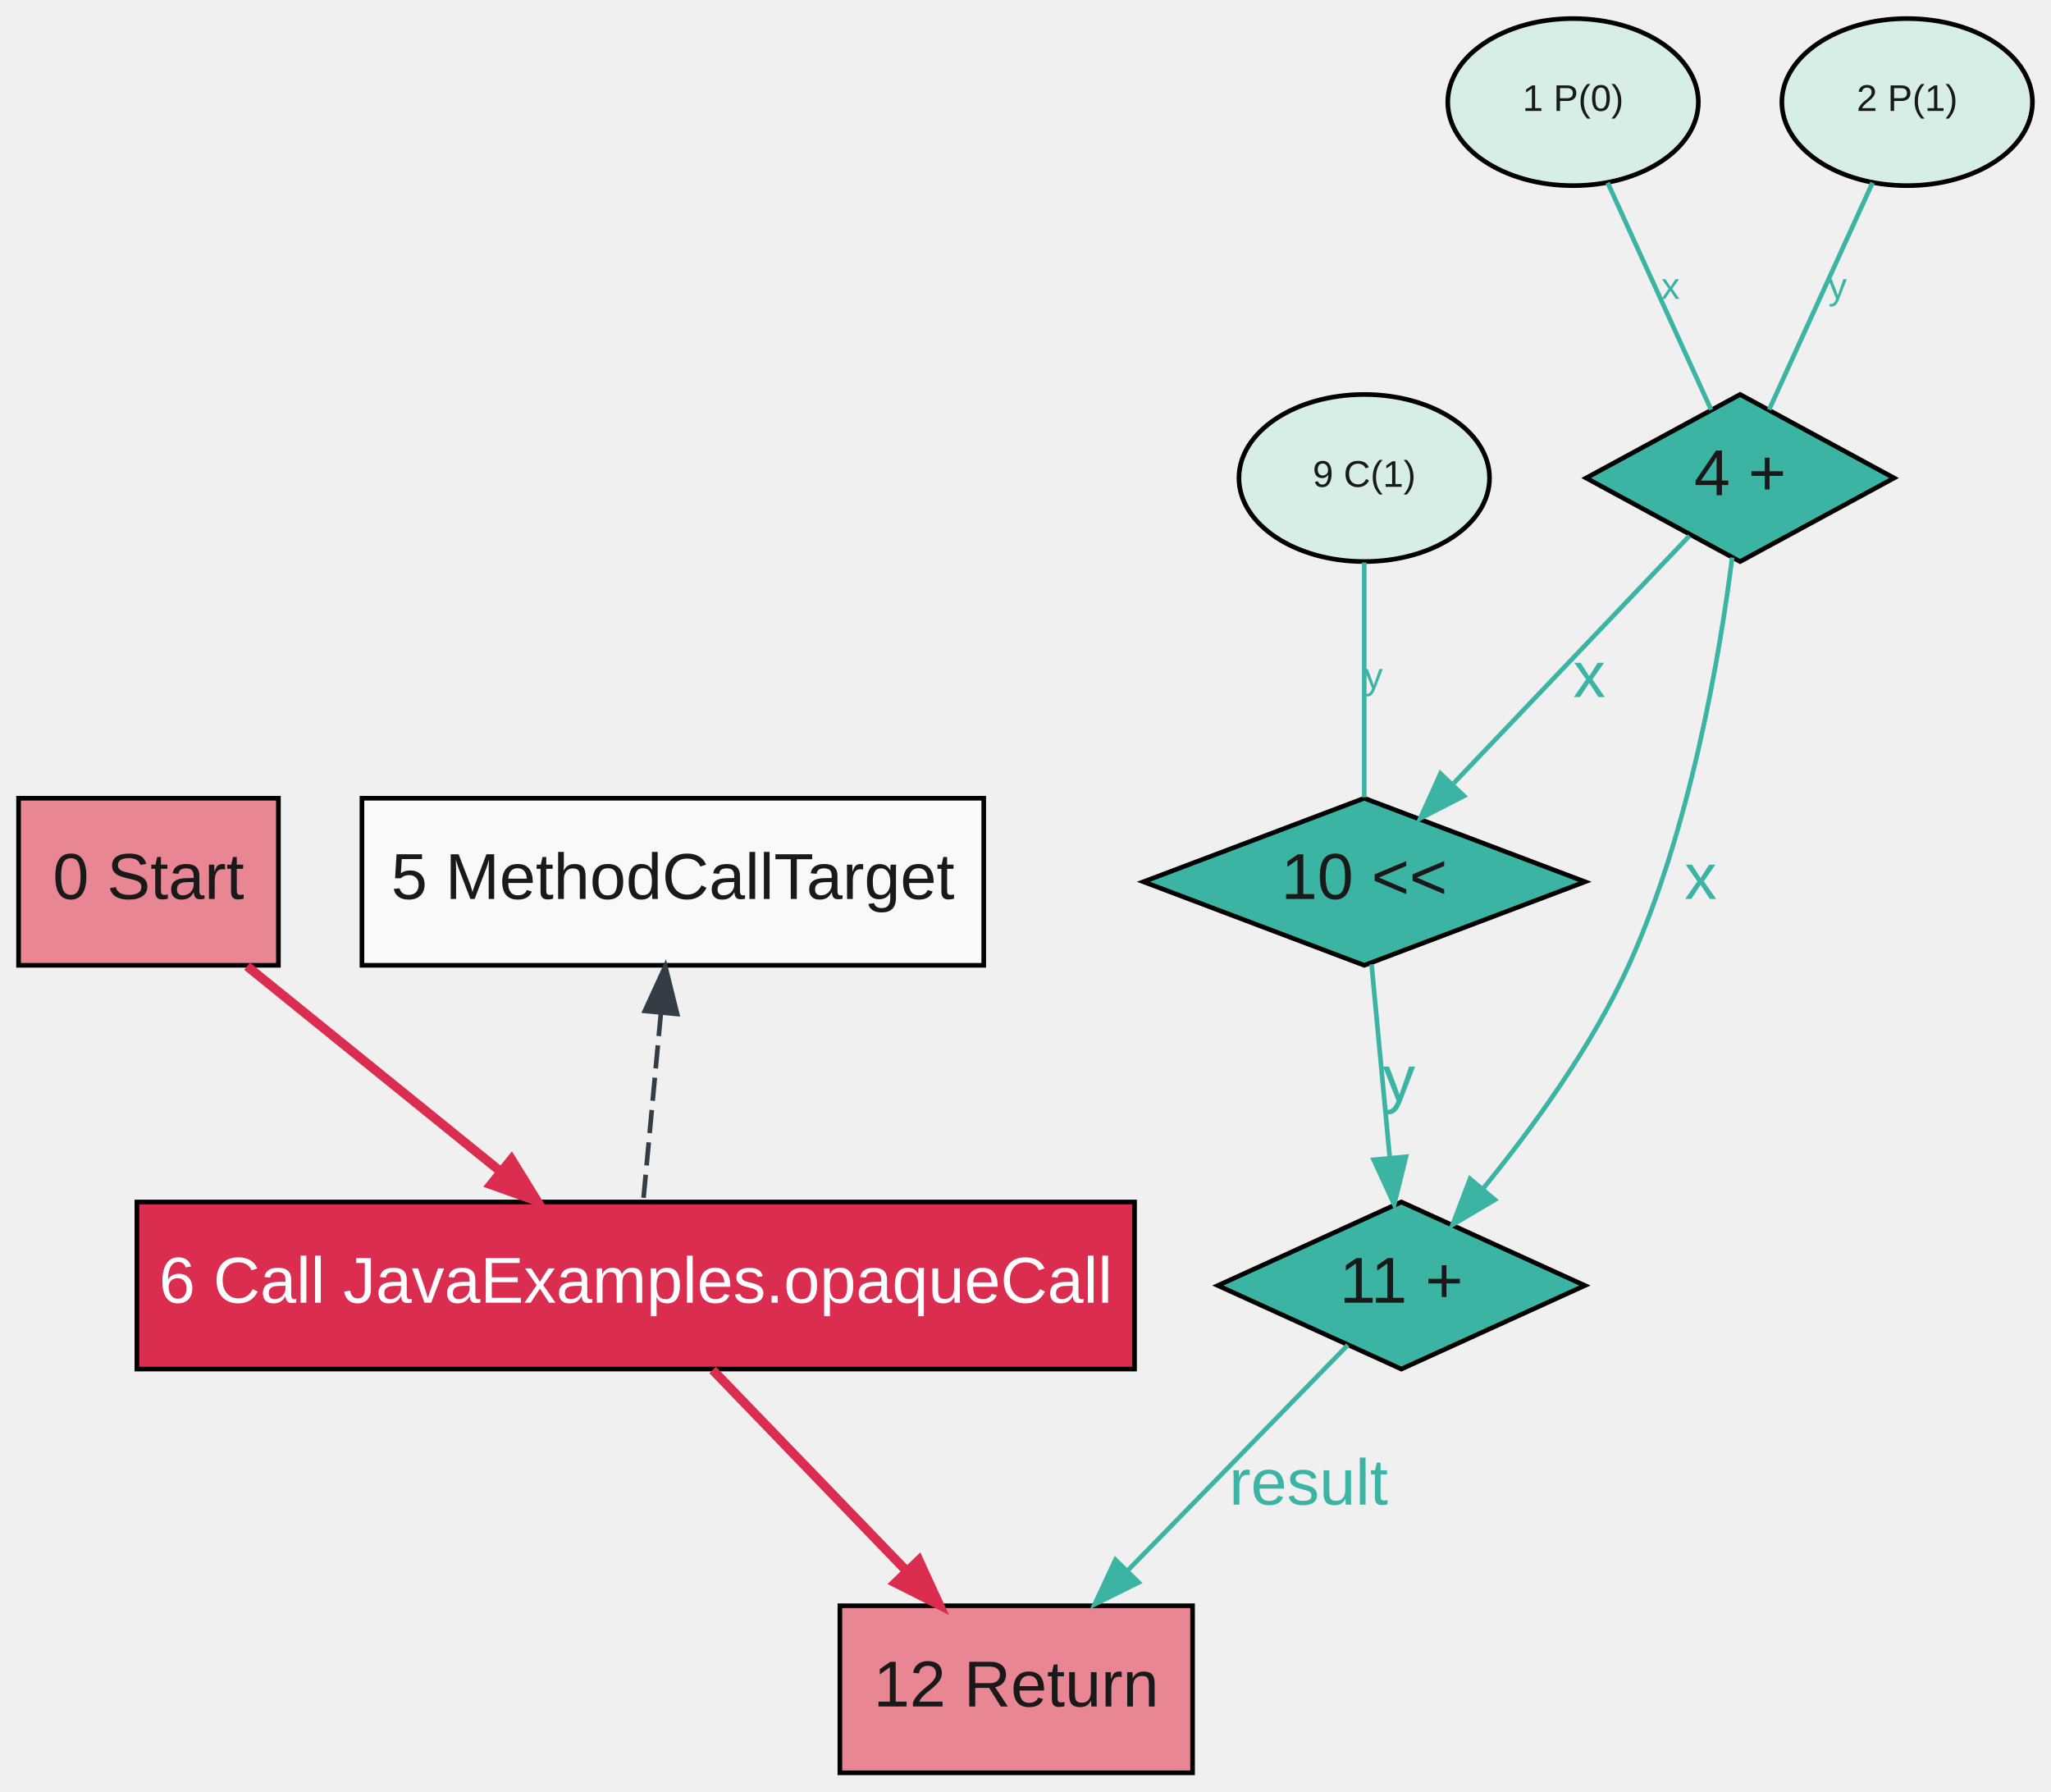
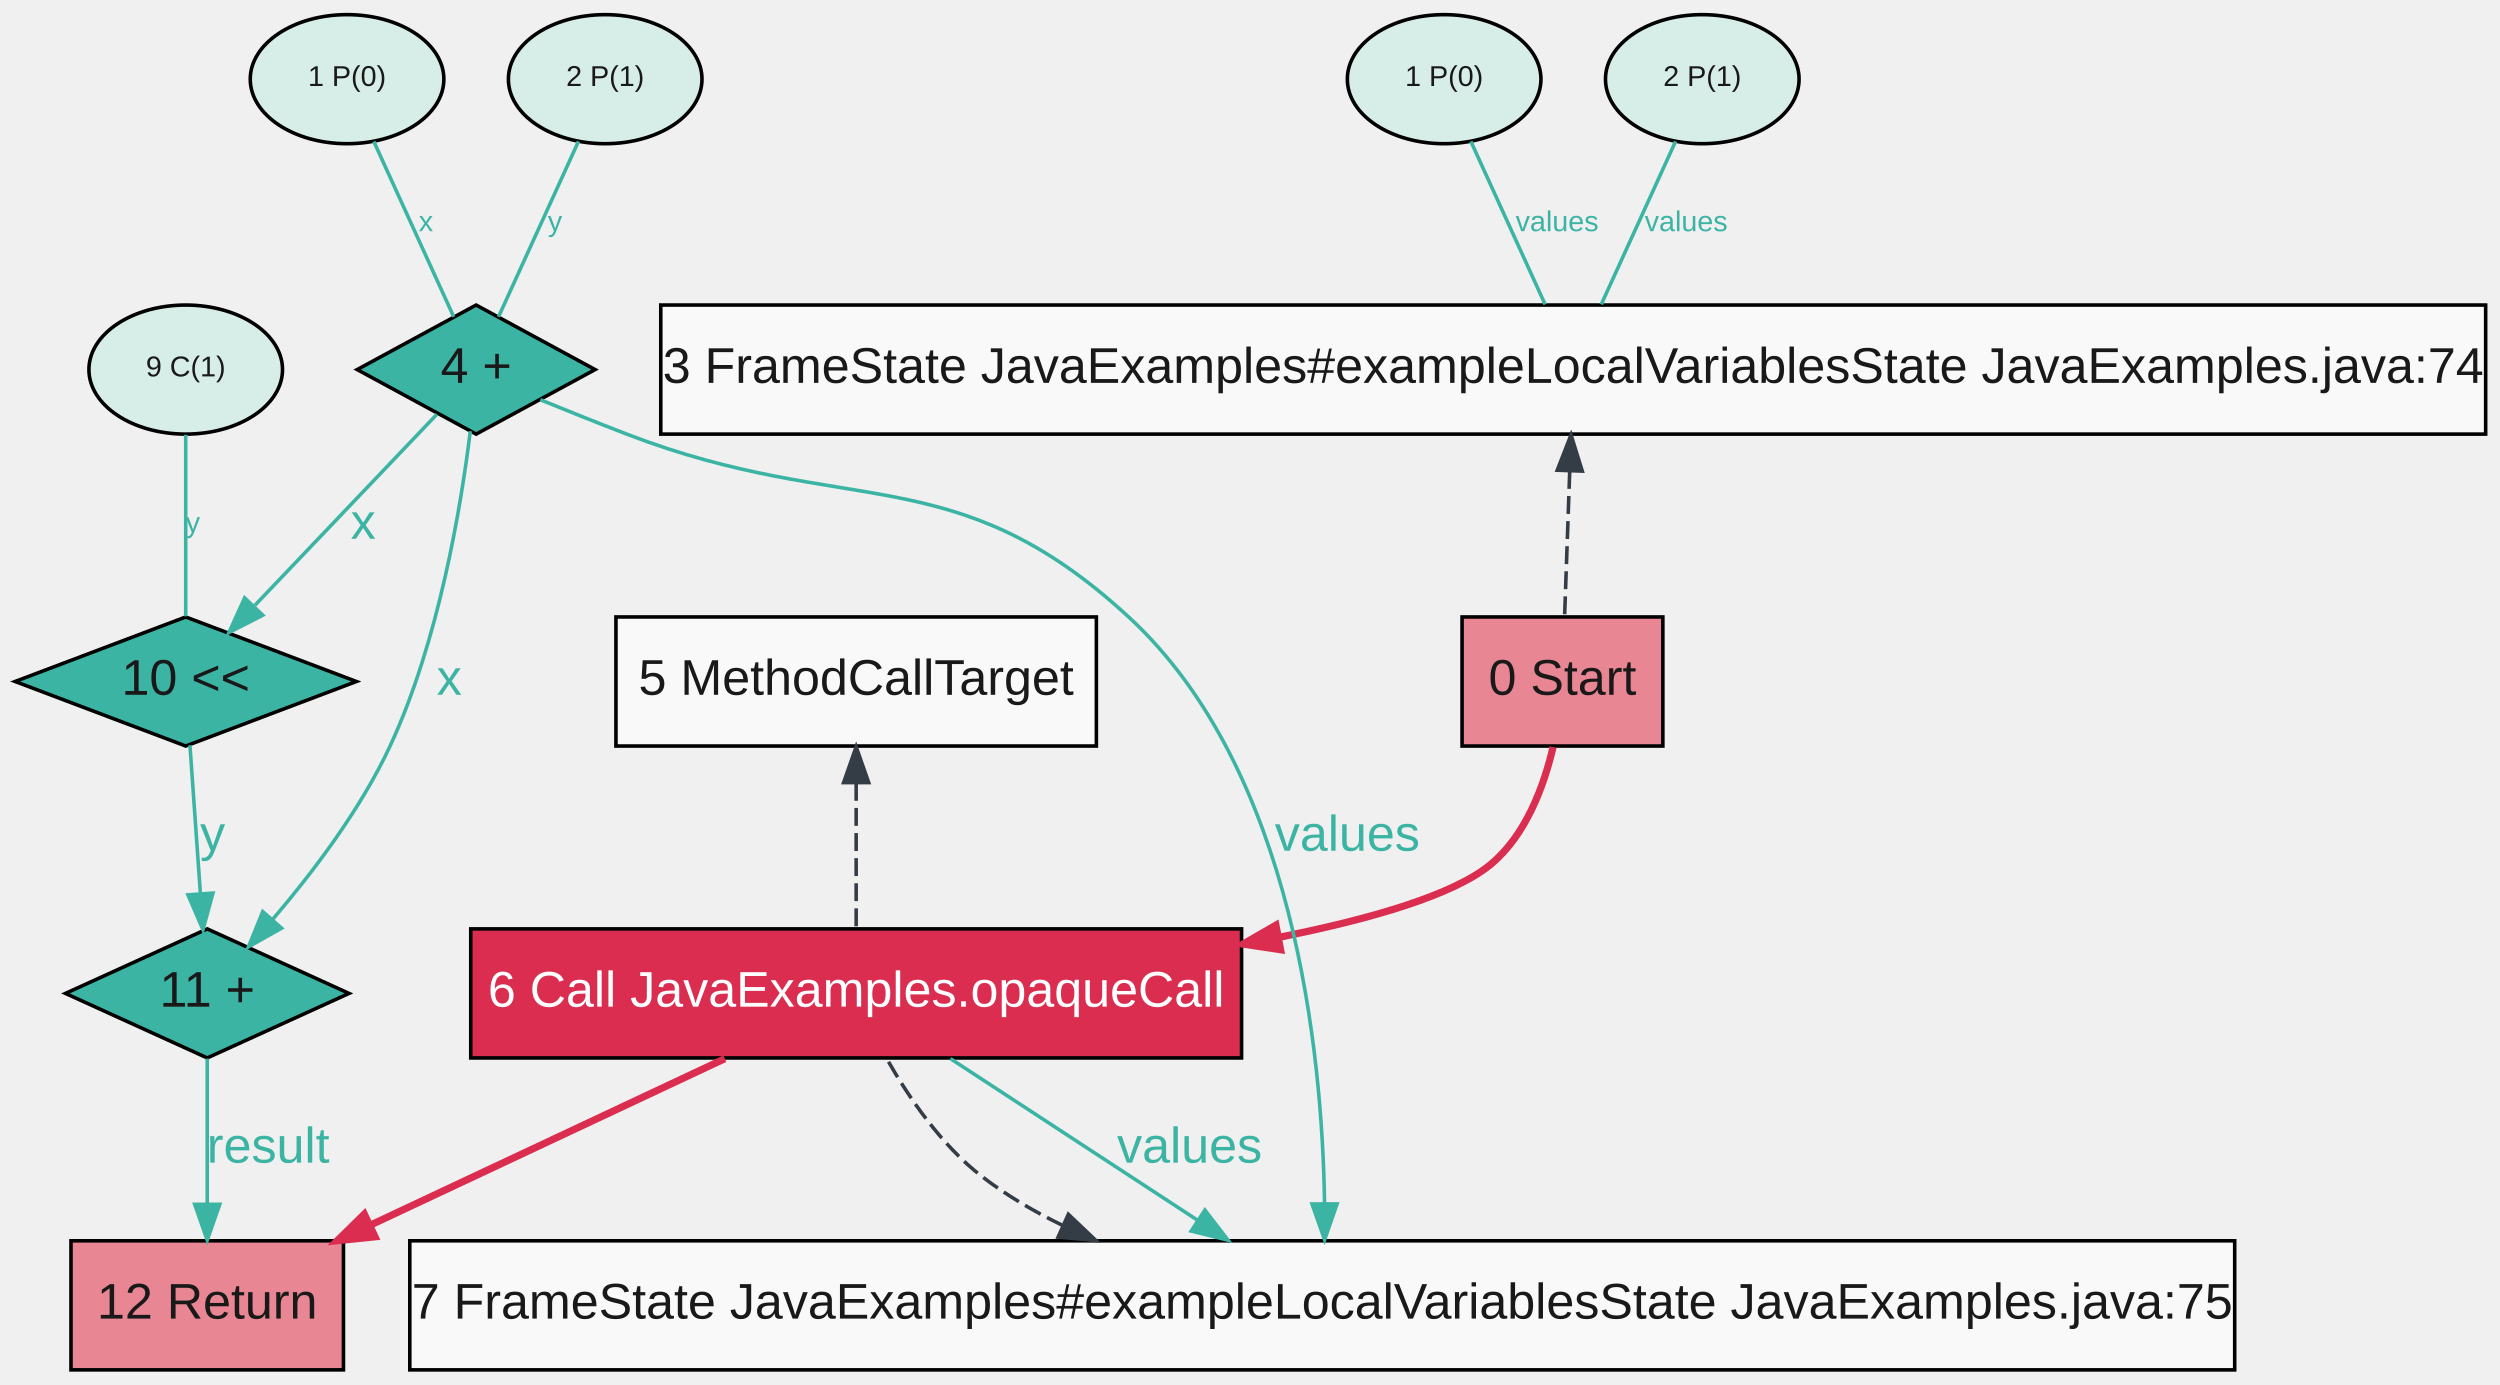
- <svg xmlns="http://www.w3.org/2000/svg" width="442pt" height="386pt" viewBox="0.00 0.00 442.00 386.00">
+ <svg xmlns="http://www.w3.org/2000/svg" width="697pt" height="386pt" viewBox="0.00 0.00 697.30 386.00">
  <g id="graph0" class="graph" transform="scale(1 1) rotate(0) translate(4 382)">
    <g id="node1" class="node">
-       <polygon fill="#e98693" stroke="black" points="56,-210 0,-210 0,-174 56,-174 56,-210" />
-       <text text-anchor="middle" x="28" y="-188.3" font-family="Arial" font-size="14.00" fill="#1a1919">0 Start</text>
+       <polygon fill="#e98693" stroke="black" points="459.8,-210 403.8,-210 403.8,-174 459.8,-174 459.8,-210" />
+       <text text-anchor="middle" x="431.8" y="-188.3" font-family="Arial" font-size="14.00" fill="#1a1919">0 Start</text>
+     </g>
+     <g id="node5" class="node">
+       <polygon fill="#da2d4f" stroke="black" points="342.3,-123 127.3,-123 127.3,-87 342.3,-87 342.3,-123" />
+       <text text-anchor="middle" x="234.8" y="-101.3" font-family="Arial" font-size="14.00" fill="#ffffff">6 Call JavaExamples.opaqueCall</text>
+     </g>
+     <g id="edge2" class="edge">
+       <path fill="none" stroke="#da2d4f" stroke-width="2" d="M429.18,-173.69C426.61,-162.72 421.58,-149.12 411.8,-141 401.59,-132.53 378.77,-125.83 352.8,-120.66" />
+       <polygon fill="#da2d4f" stroke="#da2d4f" stroke-width="2" points="353.18,-117.18 342.71,-118.76 351.88,-124.05 353.18,-117.18" />
+     </g>
+     <g id="node2" class="node">
+       <polygon fill="#f9f9f9" stroke="black" points="689.3,-297 180.3,-297 180.3,-261 689.3,-261 689.3,-297" />
+       <text text-anchor="middle" x="434.8" y="-275.3" font-family="Arial" font-size="14.00" fill="#1a1919">3 FrameState JavaExamples#exampleLocalVariablesState JavaExamples.java:74</text>
+     </g>
+     <g id="edge1" class="edge">
+       <path fill="none" stroke="#343d46" stroke-dasharray="5,2" d="M433.83,-250.73C433.36,-237.42 432.81,-221.81 432.4,-210.18" />
+       <polygon fill="#343d46" stroke="#343d46" points="430.34,-250.93 434.19,-260.8 437.33,-250.68 430.34,-250.93" />
+     </g>
+     <g id="node3" class="node">
+       <polygon fill="#3cb4a4" stroke="black" points="128.8,-297 95.62,-279 128.8,-261 161.98,-279 128.8,-297" />
+       <text text-anchor="middle" x="128.8" y="-275.3" font-family="Arial" font-size="14.00" fill="#1a1919">4 +</text>
+     </g>
+     <g id="node6" class="node">
+       <polygon fill="#f9f9f9" stroke="black" points="619.3,-36 110.3,-36 110.3,0 619.3,0 619.3,-36" />
+       <text text-anchor="middle" x="364.8" y="-14.3" font-family="Arial" font-size="14.00" fill="#1a1919">7 FrameState JavaExamples#exampleLocalVariablesState JavaExamples.java:75</text>
+     </g>
+     <g id="edge10" class="edge">
+       <path fill="none" stroke="#3cb4a4" d="M146.73,-270.58C154.15,-267.55 162.87,-264.05 170.8,-261 232.61,-237.24 262.1,-254.88 310.8,-210 357.09,-167.34 364.81,-88.31 365.44,-46.53" />
+       <polygon fill="#3cb4a4" stroke="#3cb4a4" points="368.94,-46.29 365.46,-36.28 361.94,-46.27 368.94,-46.29" />
+       <text text-anchor="middle" x="371.8" y="-144.8" font-family="arial" font-size="14.00" fill="#3cb4a4">values</text>
+     </g>
+     <g id="node7" class="node">
+       <polygon fill="#3cb4a4" stroke="black" points="47.8,-210 0.2,-192 47.8,-174 95.39,-192 47.8,-210" />
+       <text text-anchor="middle" x="47.8" y="-188.3" font-family="Arial" font-size="14.00" fill="#1a1919">10 &lt;&lt;</text>
+     </g>
+     <g id="edge12" class="edge">
+       <path fill="none" stroke="#3cb4a4" d="M117.87,-266.54C104.88,-252.91 82.97,-229.91 67.1,-213.26" />
+       <polygon fill="#3cb4a4" stroke="#3cb4a4" points="69.3,-210.49 59.86,-205.66 64.23,-215.32 69.3,-210.49" />
+       <text text-anchor="middle" x="97.3" y="-231.8" font-family="arial" font-size="14.00" fill="#3cb4a4">x</text>
+     </g>
+     <g id="node8" class="node">
+       <polygon fill="#3cb4a4" stroke="black" points="53.8,-123 14.25,-105 53.8,-87 93.34,-105 53.8,-123" />
+       <text text-anchor="middle" x="53.8" y="-101.3" font-family="Arial" font-size="14.00" fill="#1a1919">11 +</text>
+     </g>
+     <g id="edge14" class="edge">
+       <path fill="none" stroke="#3cb4a4" d="M127.17,-261.82C124.59,-240.78 118.39,-203.24 104.8,-174 96.53,-156.22 83.1,-138.57 72.1,-125.71" />
+       <polygon fill="#3cb4a4" stroke="#3cb4a4" points="74.54,-123.19 65.3,-118 69.29,-127.82 74.54,-123.19" />
+       <text text-anchor="middle" x="121.3" y="-188.3" font-family="arial" font-size="14.00" fill="#3cb4a4">x</text>
    </g>
    <g id="node4" class="node">
-       <polygon fill="#da2d4f" stroke="black" points="240.5,-123 25.5,-123 25.5,-87 240.5,-87 240.5,-123" />
-       <text text-anchor="middle" x="133" y="-101.3" font-family="Arial" font-size="14.00" fill="#ffffff">6 Call JavaExamples.opaqueCall</text>
+       <polygon fill="#f9f9f9" stroke="black" points="301.8,-210 167.8,-210 167.8,-174 301.8,-174 301.8,-210" />
+       <text text-anchor="middle" x="234.8" y="-188.3" font-family="Arial" font-size="14.00" fill="#1a1919">5 MethodCallTarget</text>
    </g>
-     <g id="edge1" class="edge">
-       <path fill="none" stroke="#da2d4f" stroke-width="2" d="M49.25,-173.8C64.9,-161.13 86.39,-143.73 103.68,-129.74" />
-       <polygon fill="#da2d4f" stroke="#da2d4f" stroke-width="2" points="106.21,-132.19 111.78,-123.18 101.81,-126.75 106.21,-132.19" />
+     <g id="edge8" class="edge">
+       <path fill="none" stroke="#343d46" stroke-dasharray="5,2" d="M234.8,-163.73C234.8,-150.42 234.8,-134.81 234.8,-123.18" />
+       <polygon fill="#343d46" stroke="#343d46" points="231.3,-163.8 234.8,-173.8 238.3,-163.8 231.3,-163.8" />
    </g>
-     <g id="node2" class="node">
-       <polygon fill="#3cb4a4" stroke="black" points="371,-297 337.82,-279 371,-261 404.18,-279 371,-297" />
-       <text text-anchor="middle" x="371" y="-275.3" font-family="Arial" font-size="14.00" fill="#1a1919">4 +</text>
+     <g id="edge11" class="edge">
+       <path fill="none" stroke="#3cb4a4" d="M261.1,-86.8C280.93,-73.84 308.3,-55.94 329.94,-41.79" />
+       <polygon fill="#3cb4a4" stroke="#3cb4a4" points="332.07,-44.58 338.53,-36.18 328.24,-38.72 332.07,-44.58" />
+       <text text-anchor="middle" x="327.8" y="-57.8" font-family="arial" font-size="14.00" fill="#3cb4a4">values</text>
    </g>
-     <g id="node5" class="node">
-       <polygon fill="#3cb4a4" stroke="black" points="290,-210 242.41,-192 290,-174 337.59,-192 290,-210" />
-       <text text-anchor="middle" x="290" y="-188.3" font-family="Arial" font-size="14.00" fill="#1a1919">10 &lt;&lt;</text>
+     <g id="node9" class="node">
+       <polygon fill="#e98693" stroke="black" points="91.8,-36 15.8,-36 15.8,0 91.8,0 91.8,-36" />
+       <text text-anchor="middle" x="53.8" y="-14.3" font-family="Arial" font-size="14.00" fill="#1a1919">12 Return</text>
+     </g>
+     <g id="edge9" class="edge">
+       <path fill="none" stroke="#da2d4f" stroke-width="2" d="M198.17,-86.8C169.62,-73.39 129.82,-54.7 99.23,-40.34" />
+       <polygon fill="#da2d4f" stroke="#da2d4f" stroke-width="2" points="100.6,-37.11 90.06,-36.03 97.62,-43.45 100.6,-37.11" />
+     </g>
+     <g id="edge7" class="edge">
+       <path fill="none" stroke="#343d46" stroke-dasharray="5,2" d="M292.49,-40.24C284.44,-44.14 276.67,-48.7 269.8,-54 258.55,-62.67 249.49,-75.96 243.4,-86.66" />
+       <polygon fill="#343d46" stroke="#343d46" points="293.98,-43.4 301.66,-36.1 291.11,-37.02 293.98,-43.4" />
+     </g>
+     <g id="edge15" class="edge">
+       <path fill="none" stroke="#3cb4a4" d="M48.98,-174.21C49.81,-162.45 50.94,-146.48 51.89,-132.96" />
+       <polygon fill="#3cb4a4" stroke="#3cb4a4" points="55.4,-132.98 52.61,-122.76 48.42,-132.49 55.4,-132.98" />
+       <text text-anchor="middle" x="55.3" y="-144.8" font-family="arial" font-size="14.00" fill="#3cb4a4">y</text>
+     </g>
+     <g id="edge16" class="edge">
+       <path fill="none" stroke="#3cb4a4" d="M53.8,-86.8C53.8,-75.16 53.8,-59.55 53.8,-46.24" />
+       <polygon fill="#3cb4a4" stroke="#3cb4a4" points="57.3,-46.18 53.8,-36.18 50.3,-46.18 57.3,-46.18" />
+       <text text-anchor="middle" x="70.8" y="-57.8" font-family="arial" font-size="14.00" fill="#3cb4a4">result</text>
+     </g>
+     <g id="node10" class="node">
+       <ellipse fill="#d7ede7" stroke="black" cx="398.8" cy="-360" rx="27" ry="18" />
+       <text text-anchor="middle" x="398.8" y="-358.1" font-family="Arial" font-size="8.00" fill="#1a1919">1 P(0)</text>
+     </g>
+     <g id="edge3" class="edge">
+       <path fill="none" stroke="#3cb4a4" d="M406.26,-342.63C412.31,-329.34 420.82,-310.67 426.97,-297.17" />
+       <text text-anchor="middle" x="430.3" y="-317.6" font-family="arial" font-size="8.00" fill="#3cb4a4">values</text>
+     </g>
+     <g id="node11" class="node">
+       <ellipse fill="#d7ede7" stroke="black" cx="470.8" cy="-360" rx="27" ry="18" />
+       <text text-anchor="middle" x="470.8" y="-358.1" font-family="Arial" font-size="8.00" fill="#1a1919">2 P(1)</text>
+     </g>
+     <g id="edge4" class="edge">
+       <path fill="none" stroke="#3cb4a4" d="M463.34,-342.63C457.28,-329.34 448.77,-310.67 442.62,-297.17" />
+       <text text-anchor="middle" x="466.3" y="-317.6" font-family="arial" font-size="8.00" fill="#3cb4a4">values</text>
+     </g>
+     <g id="node12" class="node">
+       <ellipse fill="#d7ede7" stroke="black" cx="92.8" cy="-360" rx="27" ry="18" />
+       <text text-anchor="middle" x="92.8" y="-358.1" font-family="Arial" font-size="8.00" fill="#1a1919">1 P(0)</text>
+     </g>
+     <g id="edge5" class="edge">
+       <path fill="none" stroke="#3cb4a4" d="M100.26,-342.63C106.85,-328.17 116.35,-307.32 122.55,-293.72" />
+       <text text-anchor="middle" x="114.8" y="-317.6" font-family="arial" font-size="8.00" fill="#3cb4a4">x</text>
+     </g>
+     <g id="node13" class="node">
+       <ellipse fill="#d7ede7" stroke="black" cx="164.8" cy="-360" rx="27" ry="18" />
+       <text text-anchor="middle" x="164.8" y="-358.1" font-family="Arial" font-size="8.00" fill="#1a1919">2 P(1)</text>
    </g>
    <g id="edge6" class="edge">
-       <path fill="none" stroke="#3cb4a4" d="M360.08,-266.54C347.09,-252.91 325.18,-229.91 309.31,-213.26" />
-       <polygon fill="#3cb4a4" stroke="#3cb4a4" points="311.5,-210.49 302.07,-205.66 306.43,-215.32 311.5,-210.49" />
-       <text text-anchor="middle" x="338.5" y="-231.8" font-family="arial" font-size="14.00" fill="#3cb4a4">x</text>
+       <path fill="none" stroke="#3cb4a4" d="M157.34,-342.63C150.75,-328.17 141.25,-307.32 135.05,-293.72" />
+       <text text-anchor="middle" x="150.8" y="-317.6" font-family="arial" font-size="8.00" fill="#3cb4a4">y</text>
    </g>
-     <g id="node6" class="node">
-       <polygon fill="#3cb4a4" stroke="black" points="298,-123 258.45,-105 298,-87 337.55,-105 298,-123" />
-       <text text-anchor="middle" x="298" y="-101.3" font-family="Arial" font-size="14.00" fill="#1a1919">11 +</text>
+     <g id="node14" class="node">
+       <ellipse fill="#d7ede7" stroke="black" cx="47.8" cy="-279" rx="27" ry="18" />
+       <text text-anchor="middle" x="47.8" y="-277.1" font-family="Arial" font-size="8.00" fill="#1a1919">9 C(1)</text>
    </g>
-     <g id="edge8" class="edge">
-       <path fill="none" stroke="#3cb4a4" d="M369.29,-261.86C366.62,-240.86 360.31,-203.37 347,-174 339.02,-156.39 326.12,-138.74 315.56,-125.83" />
-       <polygon fill="#3cb4a4" stroke="#3cb4a4" points="318.15,-123.48 309.03,-118.09 312.8,-127.99 318.15,-123.48" />
-       <text text-anchor="middle" x="362.5" y="-188.3" font-family="arial" font-size="14.00" fill="#3cb4a4">x</text>
-     </g>
-     <g id="node3" class="node">
-       <polygon fill="#f9f9f9" stroke="black" points="208,-210 74,-210 74,-174 208,-174 208,-210" />
-       <text text-anchor="middle" x="141" y="-188.3" font-family="Arial" font-size="14.00" fill="#1a1919">5 MethodCallTarget</text>
-     </g>
-     <g id="edge4" class="edge">
-       <path fill="none" stroke="#343d46" stroke-dasharray="5,2" d="M138.43,-163.73C137.18,-150.42 135.71,-134.81 134.62,-123.18" />
-       <polygon fill="#343d46" stroke="#343d46" points="134.96,-164.17 139.38,-173.8 141.93,-163.51 134.96,-164.17" />
-     </g>
-     <g id="node7" class="node">
-       <polygon fill="#e98693" stroke="black" points="253,-36 177,-36 177,0 253,0 253,-36" />
-       <text text-anchor="middle" x="215" y="-14.3" font-family="Arial" font-size="14.00" fill="#1a1919">12 Return</text>
-     </g>
-     <g id="edge5" class="edge">
-       <path fill="none" stroke="#da2d4f" stroke-width="2" d="M149.59,-86.8C161.6,-74.36 177.99,-57.36 191.36,-43.5" />
-       <polygon fill="#da2d4f" stroke="#da2d4f" stroke-width="2" points="194.01,-45.8 198.43,-36.18 188.97,-40.94 194.01,-45.8" />
-     </g>
-     <g id="edge9" class="edge">
-       <path fill="none" stroke="#3cb4a4" d="M291.58,-174.21C292.69,-162.37 294.21,-146.28 295.49,-132.69" />
-       <polygon fill="#3cb4a4" stroke="#3cb4a4" points="299,-132.75 296.45,-122.47 292.03,-132.1 299,-132.75" />
-       <text text-anchor="middle" x="297.5" y="-144.8" font-family="arial" font-size="14.00" fill="#3cb4a4">y</text>
-     </g>
-     <g id="edge10" class="edge">
-       <path fill="none" stroke="#3cb4a4" d="M286.46,-92.18C274.29,-79.71 254.75,-59.71 239.18,-43.76" />
-       <polygon fill="#3cb4a4" stroke="#3cb4a4" points="241.39,-41.02 231.9,-36.31 236.38,-45.91 241.39,-41.02" />
-       <text text-anchor="middle" x="278" y="-57.8" font-family="arial" font-size="14.00" fill="#3cb4a4">result</text>
-     </g>
-     <g id="node8" class="node">
-       <ellipse fill="#d7ede7" stroke="black" cx="335" cy="-360" rx="27" ry="18" />
-       <text text-anchor="middle" x="335" y="-358.1" font-family="Arial" font-size="8.00" fill="#1a1919">1 P(0)</text>
-     </g>
-     <g id="edge2" class="edge">
-       <path fill="none" stroke="#3cb4a4" d="M342.46,-342.63C349.05,-328.17 358.55,-307.32 364.75,-293.72" />
-       <text text-anchor="middle" x="356" y="-317.6" font-family="arial" font-size="8.00" fill="#3cb4a4">x</text>
-     </g>
-     <g id="node9" class="node">
-       <ellipse fill="#d7ede7" stroke="black" cx="407" cy="-360" rx="27" ry="18" />
-       <text text-anchor="middle" x="407" y="-358.1" font-family="Arial" font-size="8.00" fill="#1a1919">2 P(1)</text>
-     </g>
-     <g id="edge3" class="edge">
-       <path fill="none" stroke="#3cb4a4" d="M399.54,-342.63C392.95,-328.17 383.45,-307.32 377.25,-293.72" />
-       <text text-anchor="middle" x="392" y="-317.6" font-family="arial" font-size="8.00" fill="#3cb4a4">y</text>
-     </g>
-     <g id="node10" class="node">
-       <ellipse fill="#d7ede7" stroke="black" cx="290" cy="-279" rx="27" ry="18" />
-       <text text-anchor="middle" x="290" y="-277.1" font-family="Arial" font-size="8.00" fill="#1a1919">9 C(1)</text>
-     </g>
-     <g id="edge7" class="edge">
-       <path fill="none" stroke="#3cb4a4" d="M290,-260.8C290,-246.05 290,-224.92 290,-210.18" />
-       <text text-anchor="middle" x="292" y="-233.6" font-family="arial" font-size="8.00" fill="#3cb4a4">y</text>
+     <g id="edge13" class="edge">
+       <path fill="none" stroke="#3cb4a4" d="M47.8,-260.8C47.8,-246.05 47.8,-224.92 47.8,-210.18" />
+       <text text-anchor="middle" x="49.8" y="-233.6" font-family="arial" font-size="8.00" fill="#3cb4a4">y</text>
    </g>
  </g>
</svg>
